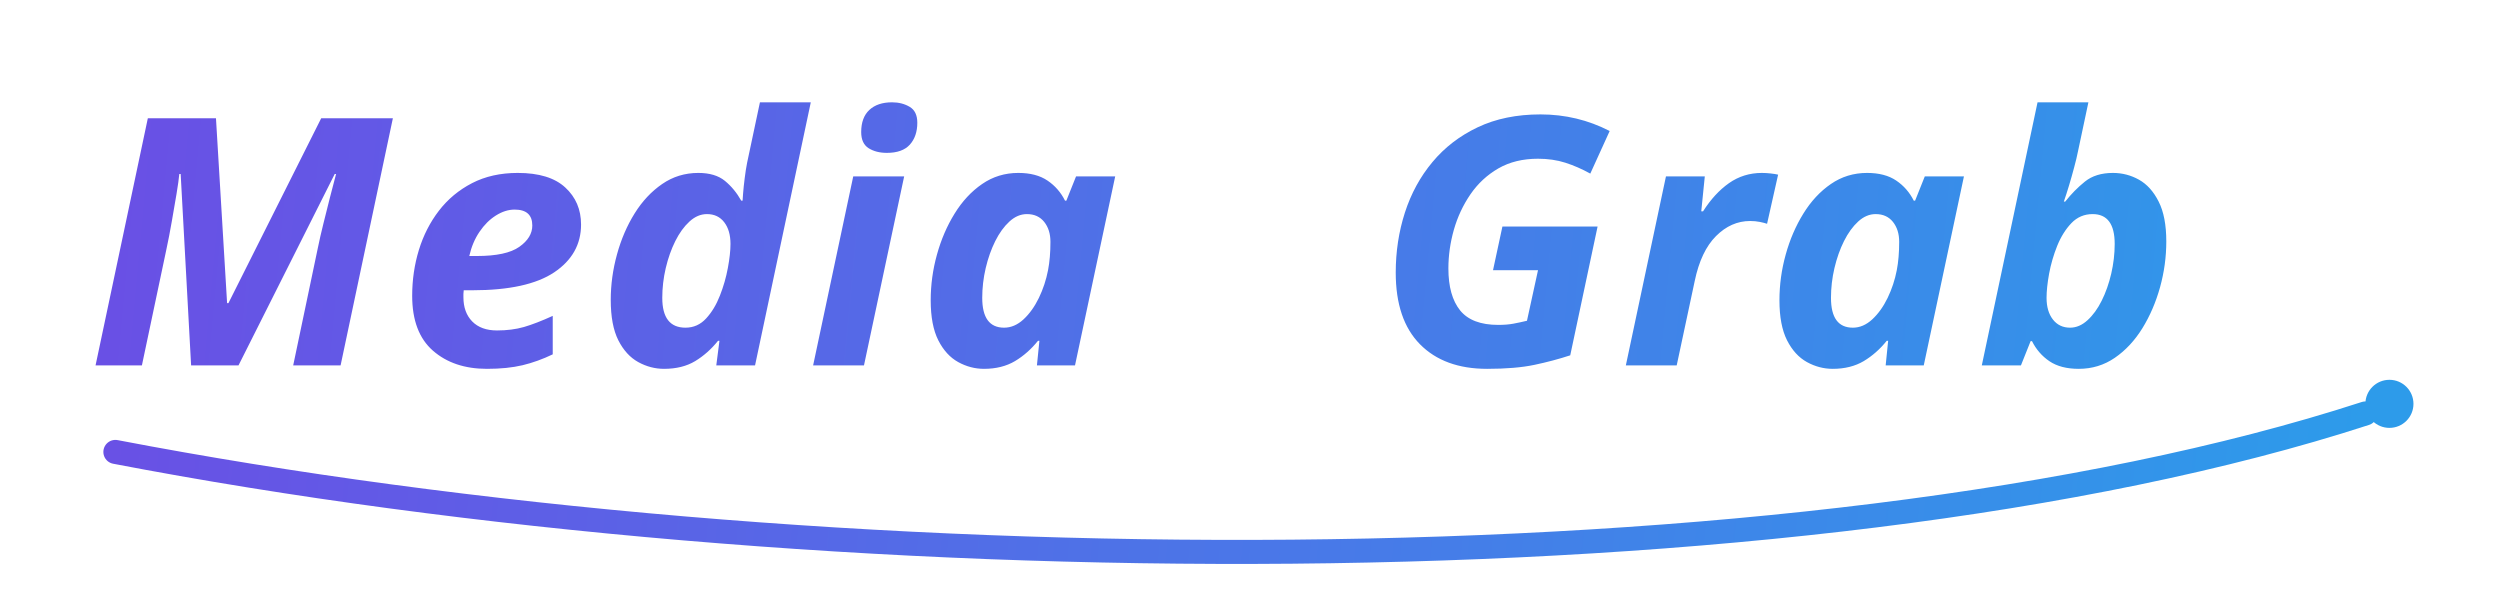
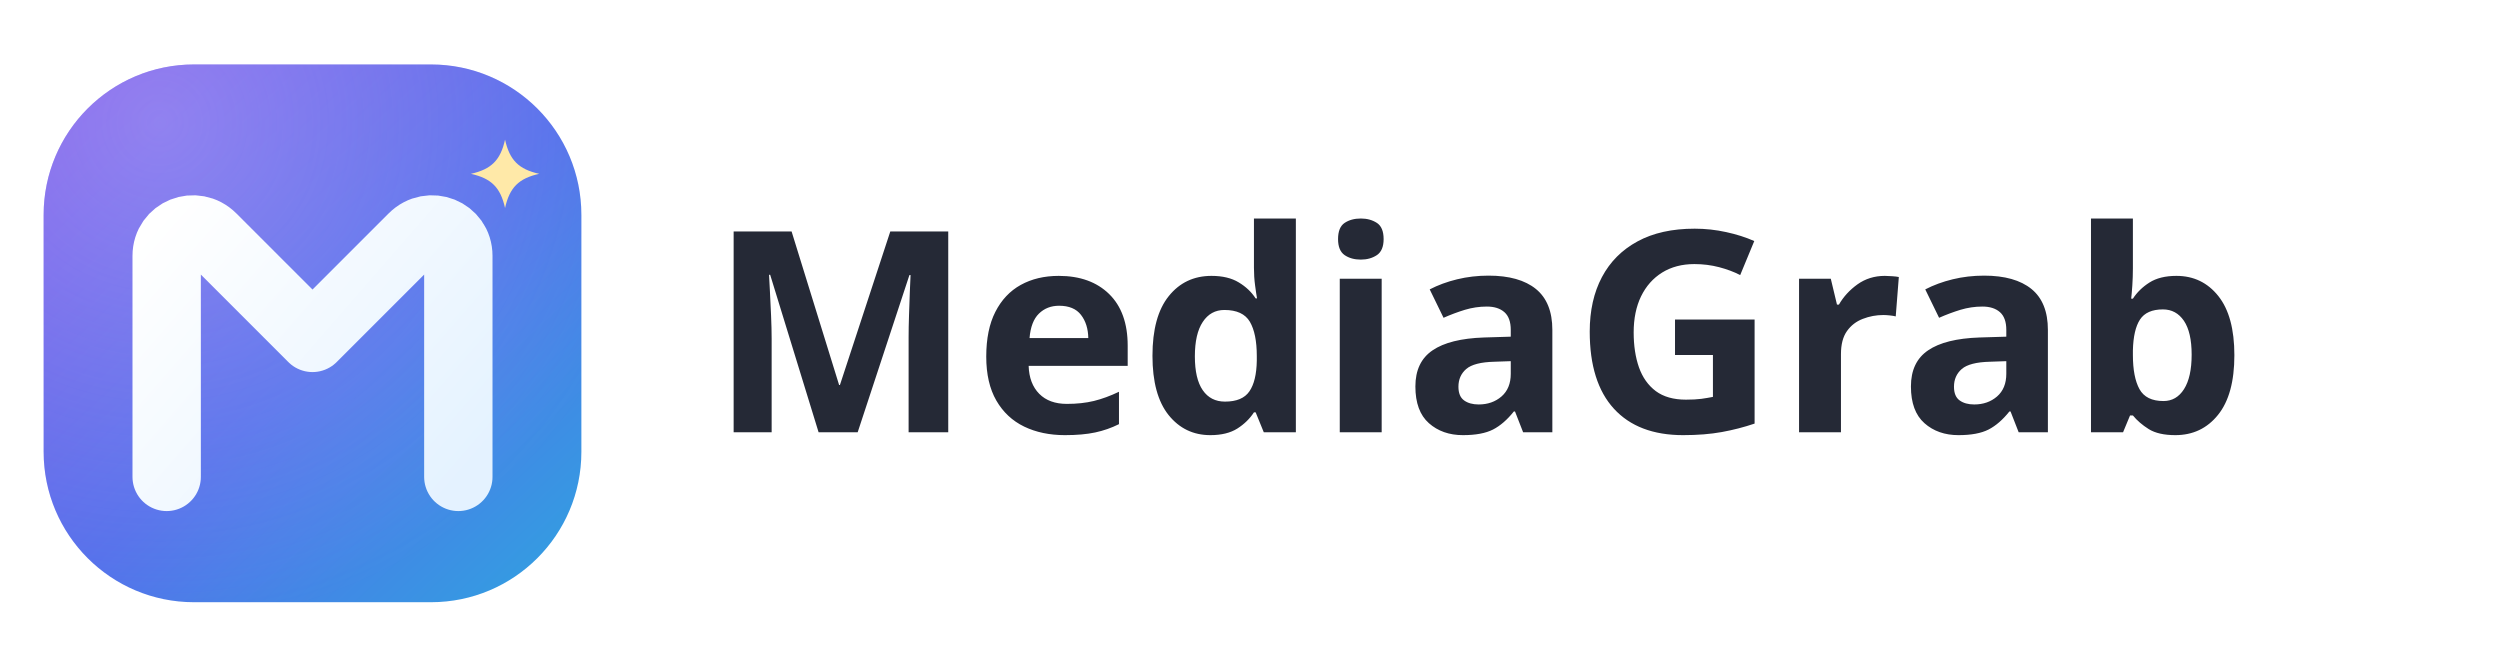
- <svg xmlns="http://www.w3.org/2000/svg" width="520" height="128" viewBox="0 0 520 128" fill="none">
-   <defs>
-     <linearGradient id="wordmark" x1="18" y1="44" x2="492" y2="88" gradientUnits="userSpaceOnUse">
-       <stop stop-color="#6A4FE5" />
-       <stop offset="1" stop-color="#2D9BEA" />
-     </linearGradient>
-   </defs>
-   <text x="18" y="76" fill="url(#wordmark)" font-family="Avenir Next, Trebuchet MS, sans-serif" font-size="72" font-style="italic" font-weight="800" letter-spacing="1.2" textLength="262" lengthAdjust="spacingAndGlyphs">Media</text>
-   <text x="286" y="76" fill="url(#wordmark)" font-family="Avenir Next, Trebuchet MS, sans-serif" font-size="72" font-style="italic" font-weight="800" letter-spacing="1.2" textLength="200" lengthAdjust="spacingAndGlyphs">Grab</text>
-   <path d="M24 94C170 122 375 124 492 86" stroke="url(#wordmark)" stroke-width="5" stroke-linecap="round" />
-   <circle cx="497" cy="84" r="5" fill="#2D9BEA" />
+ <svg xmlns="http://www.w3.org/2000/svg" width="480" height="128" viewBox="0 0 480 128" fill="none" role="img" aria-labelledby="wordmark-title">
+   <g transform="translate(4 8) scale(.21875)">
+     <defs>
+       <linearGradient id="surface" x1="48" y1="32" x2="470" y2="484" gradientUnits="userSpaceOnUse">
+         <stop stop-color="#7657E8" />
+         <stop offset="0.52" stop-color="#526FEA" />
+         <stop offset="1" stop-color="#329FE1" />
+       </linearGradient>
+       <radialGradient id="glow" cx="0" cy="0" r="1" gradientTransform="translate(122 72) rotate(48) scale(440)" gradientUnits="userSpaceOnUse">
+         <stop stop-color="#D6C9FF" stop-opacity=".34" />
+         <stop offset="1" stop-color="#D6C9FF" stop-opacity="0" />
+       </radialGradient>
+       <linearGradient id="mark" x1="126" y1="150" x2="390" y2="380" gradientUnits="userSpaceOnUse">
+         <stop stop-color="#FFFFFF" />
+         <stop offset="1" stop-color="#E4F2FF" />
+       </linearGradient>
+     </defs>
+     <rect x="20" y="20" width="472" height="472" rx="132" fill="url(#surface)" />
+     <rect x="20" y="20" width="472" height="472" rx="132" fill="url(#glow)" />
+     <path d="M128 382V188C128 167 153 157 168 172L256 260L344 172C359 157 384 167 384 188V382" stroke="url(#mark)" stroke-width="60" stroke-linecap="round" stroke-linejoin="round" />
+     <path transform="translate(20 -20)" d="M405 106C409 124 417 132 435 136C417 140 409 148 405 166C401 148 393 140 375 136C393 132 401 124 405 106Z" fill="#FFE9A8" />
+   </g>
+   <text x="136" y="83" fill="#252936" font-family="Manrope, Avenir Next, sans-serif" font-size="54" font-weight="750">MediaGrab</text>
</svg>
